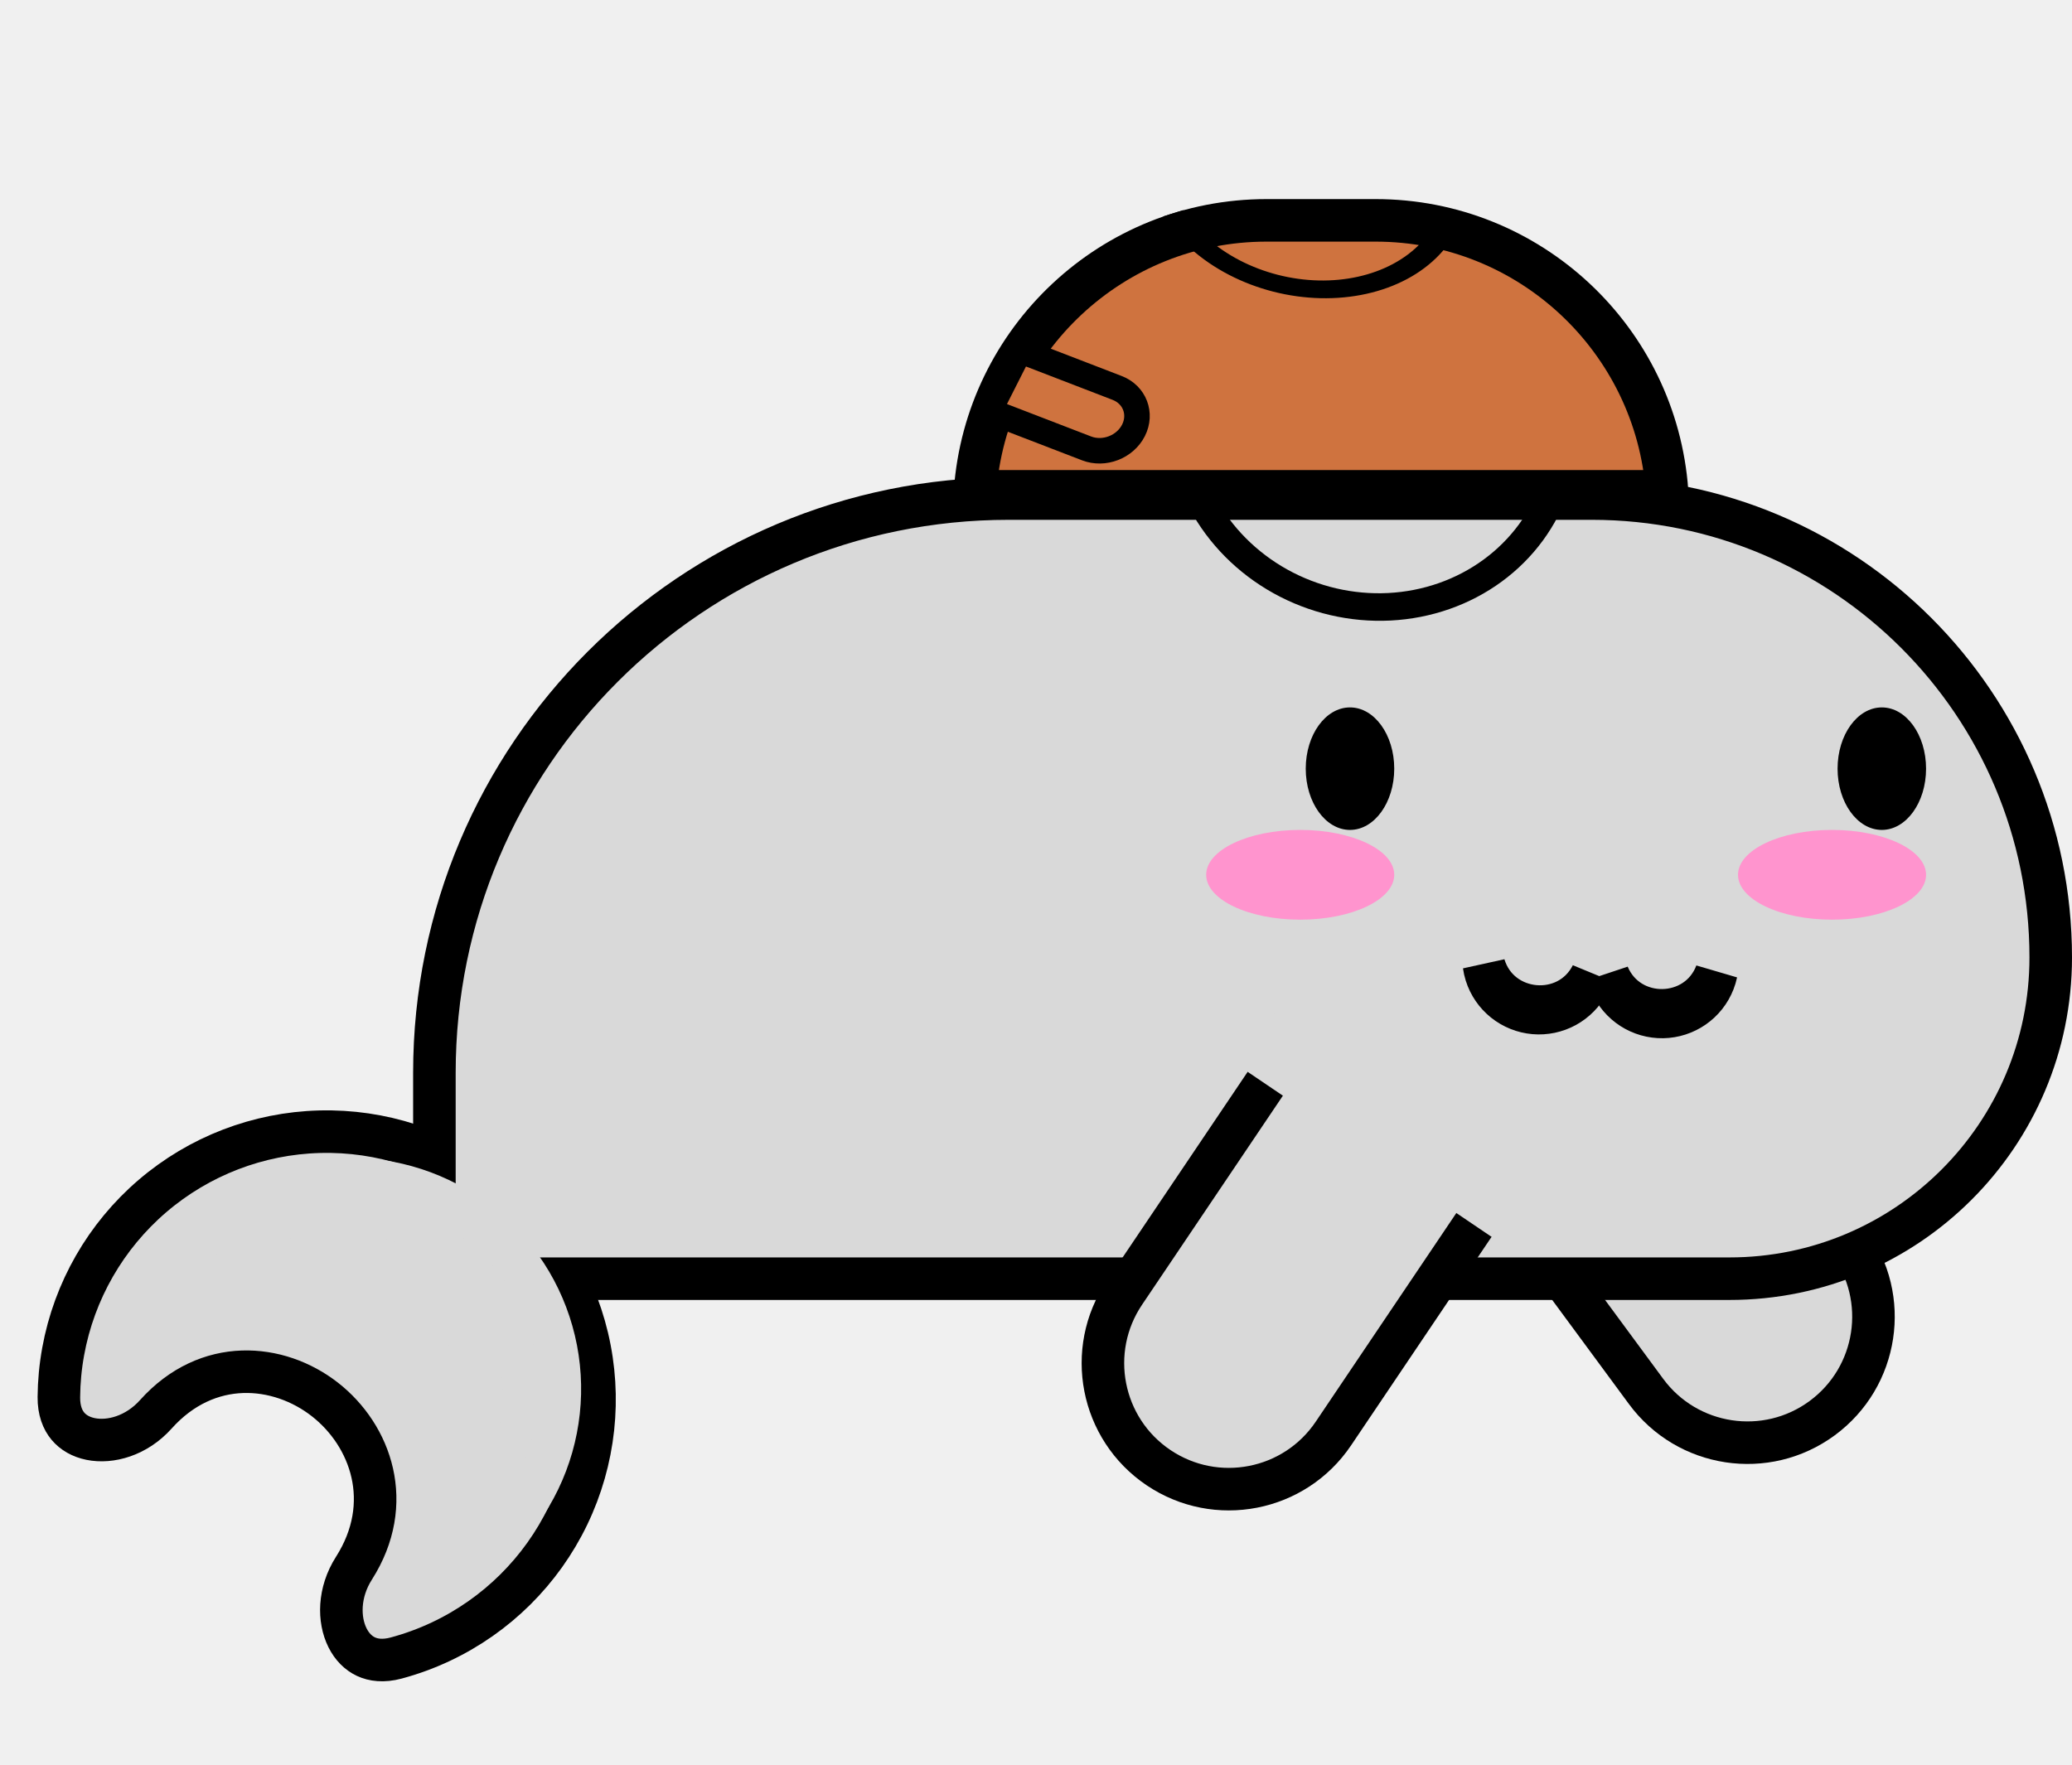
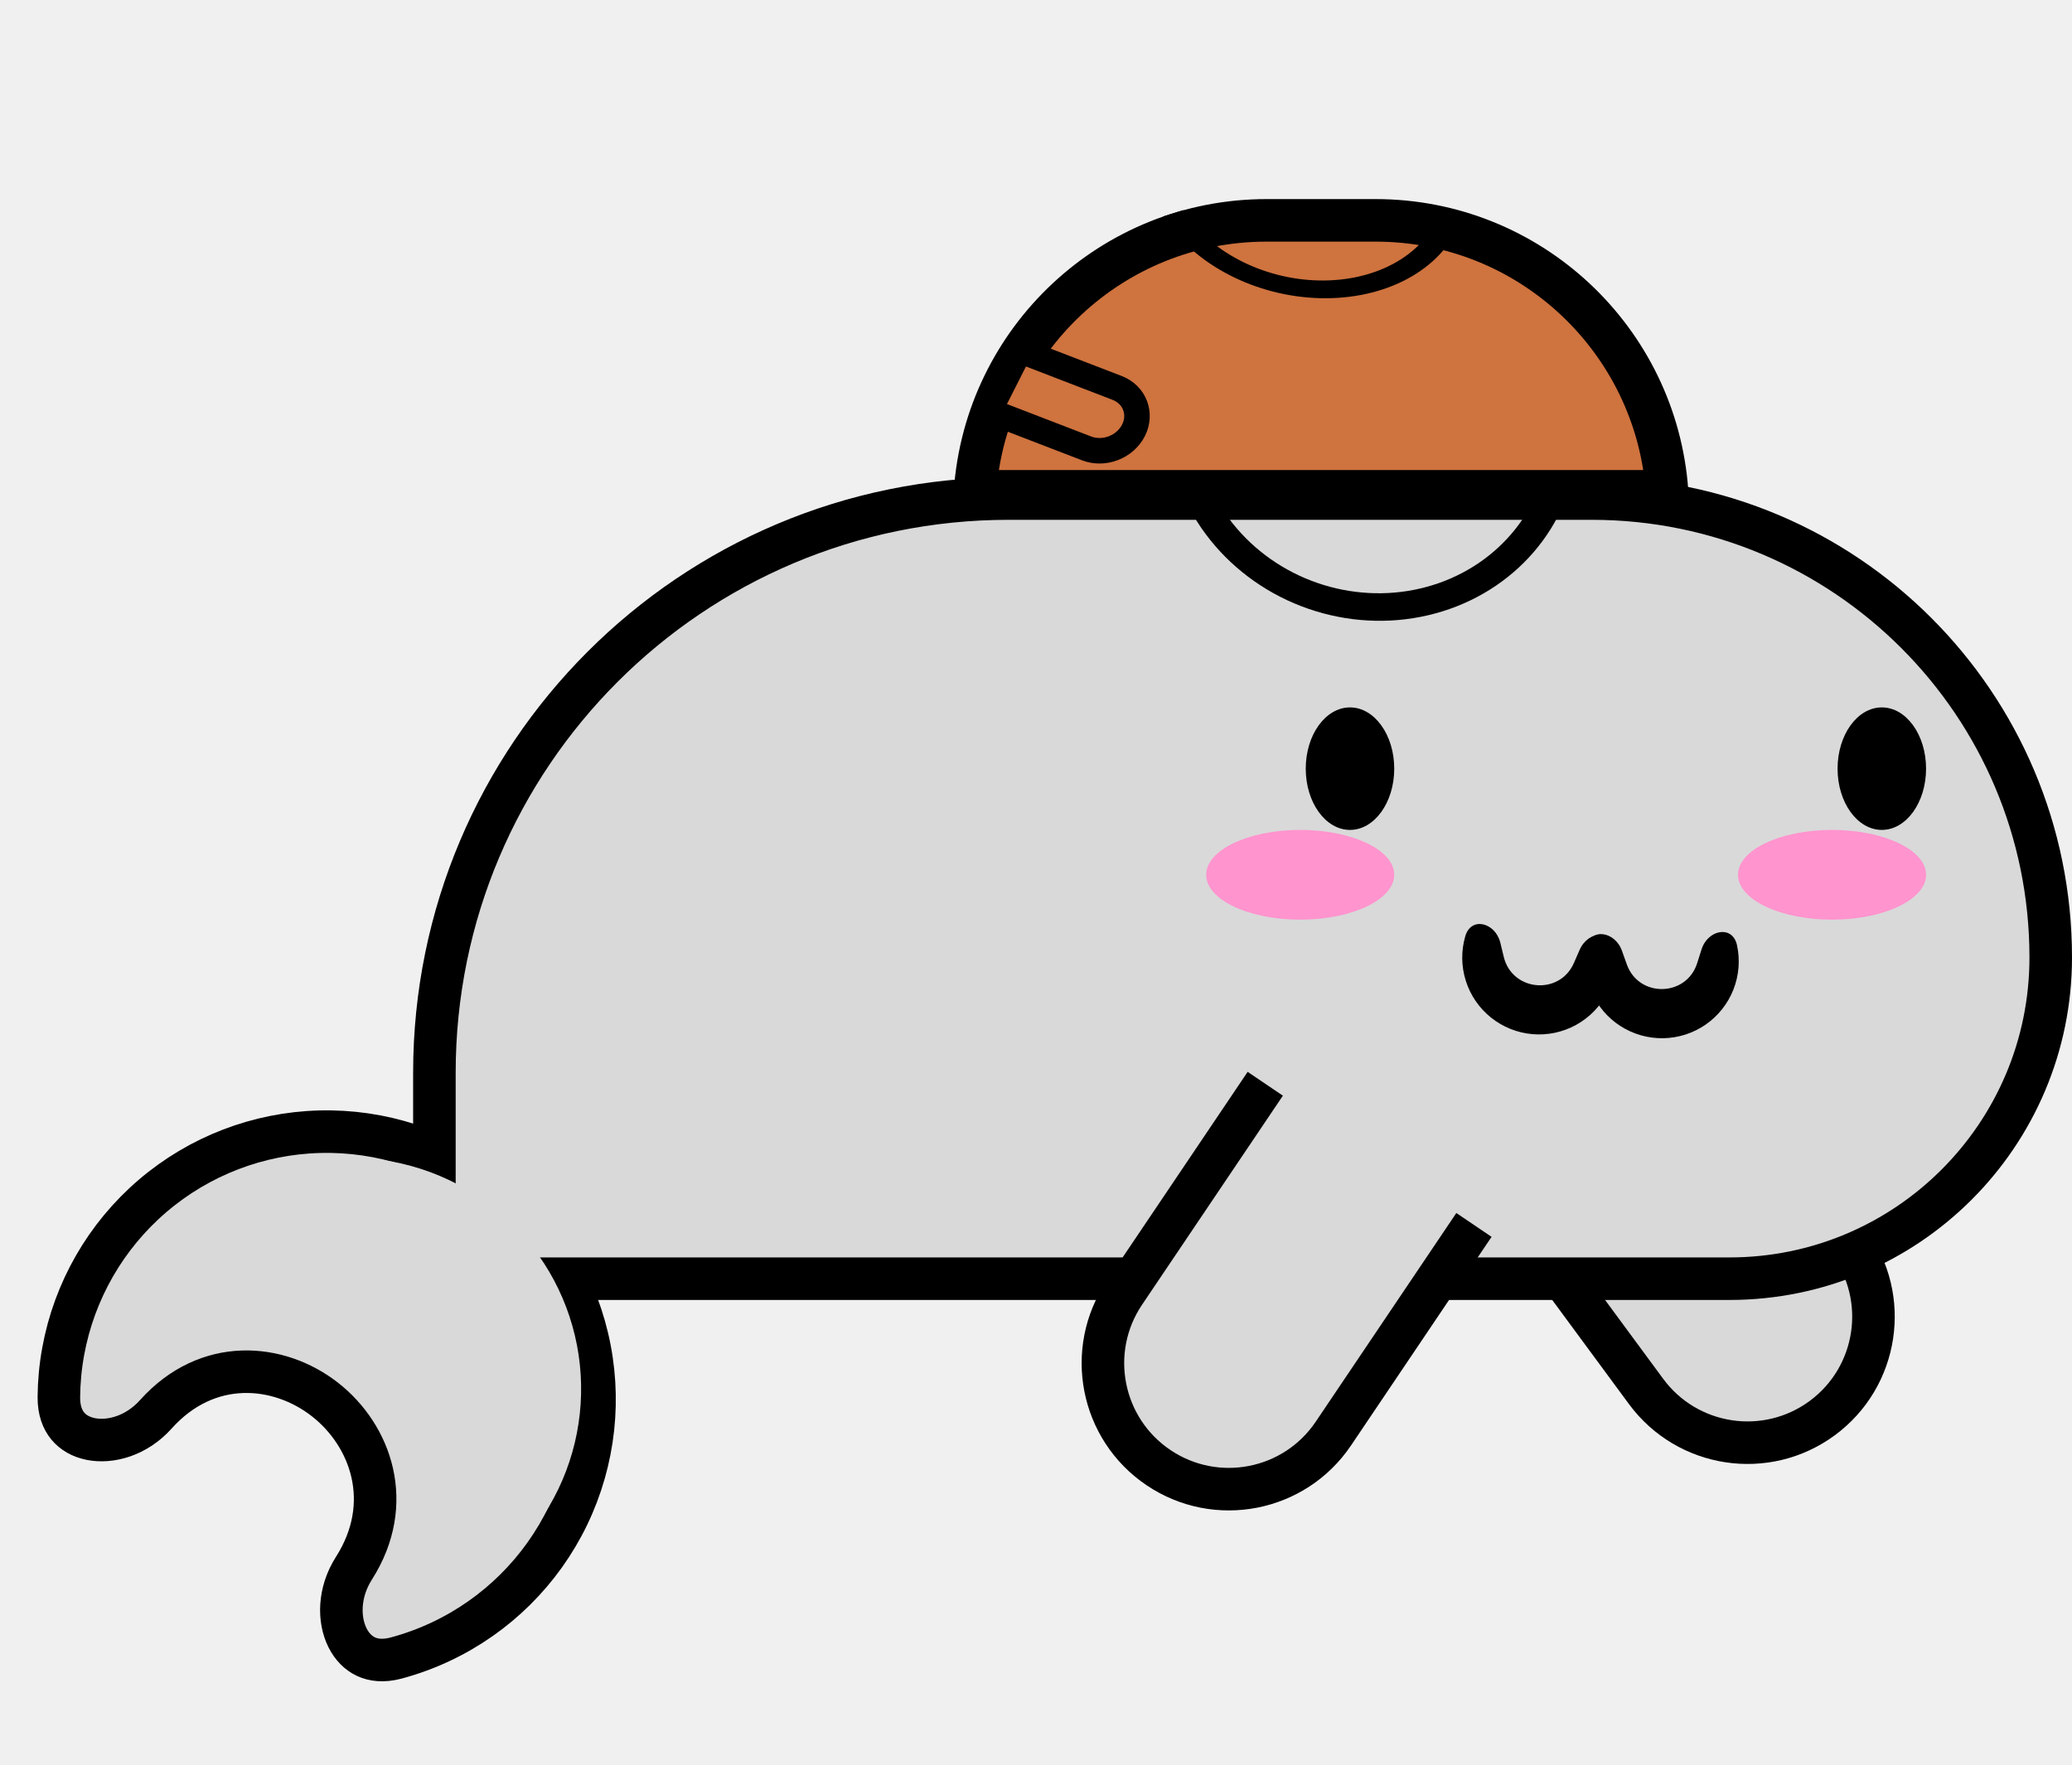
<svg xmlns="http://www.w3.org/2000/svg" width="4870" height="4148" viewBox="0 0 4870 4148" fill="none">
-   <path d="M366.213 3324.87C320.766 3375.58 259.252 3392.25 212.95 3382.82C190.172 3378.18 171.936 3367.54 159.487 3352.61C147.277 3337.96 138.082 3316.13 138.362 3284.26C138.676 3248.42 142.054 3212.47 148.559 3176.81C174.494 3034.64 248.552 2905.73 358.3 2811.71C468.047 2717.69 606.801 2664.29 751.264 2660.48C895.728 2656.67 1037.1 2702.68 1151.66 2790.78C1266.21 2878.88 1346.96 3003.72 1380.35 3144.32C1413.75 3284.92 1397.75 3432.73 1335.04 3562.93C1272.34 3693.13 1166.75 3797.8 1036 3859.35C1002.1 3875.31 967.041 3888.12 931.261 3897.74C900.728 3905.94 877.348 3902.58 860.004 3894.44C842.311 3886.13 827.248 3871.13 816.784 3850.18C795.512 3807.6 795.47 3743.76 831.888 3686.62C929.152 3534.04 872.049 3374.64 763.697 3289.94C655.108 3205.05 487.498 3189.52 366.213 3324.87Z" fill="#D9D9D9" stroke="black" stroke-width="100" />
+   <path d="M138.362 3284.26C138.676 3248.42 142.054 3212.47 148.559 3176.81C174.494 3034.64 248.552 2905.73 358.3 2811.71C468.047 2717.69 606.801 2664.29 751.264 2660.48C895.728 2656.67 1037.1 2702.68 1151.66 2790.78C1266.21 2878.88 1346.96 3003.72 1380.35 3144.32C1413.75 3284.92 1397.75 3432.73 1335.04 3562.93C1272.34 3693.13 1166.75 3797.8 1036 3859.35C1002.1 3875.31 967.041 3888.12 931.261 3897.74C900.728 3905.94 877.348 3902.58 860.004 3894.44C842.311 3886.13 827.248 3871.13 816.784 3850.18C795.512 3807.6 795.47 3743.76 831.888 3686.62C929.152 3534.04 872.049 3374.64 763.697 3289.94C655.108 3205.05 487.498 3189.52 366.213 3324.87C320.766 3375.58 259.252 3392.25 212.95 3382.82C190.172 3378.18 171.936 3367.54 159.487 3352.61C147.277 3337.96 138.082 3316.13 138.362 3284.26Z" fill="#D9D9D9" stroke="black" stroke-width="100" />
  <path d="M3479.91 2743.23L3956.64 2391.91L4345.63 2919.76C4442.65 3051.4 4414.57 3236.77 4282.93 3333.78C4151.28 3430.8 3965.92 3402.72 3868.9 3271.08L3479.91 2743.23Z" fill="#D9D9D9" stroke="black" stroke-width="100" />
-   <path d="M1021 2522C1021 1776.42 1625.42 1172 2371 1172H3741.13C4336.97 1172 4820 1655.03 4820 2250.87C4820 2667.92 4481.92 3006 4064.87 3006H1021V2522Z" fill="#D9D9D9" stroke="black" stroke-width="100" />
-   <mask id="path-4-inside-1_90_389" fill="white">
+   <path d="M2371 1172H3741.13C4336.97 1172 4820 1655.03 4820 2250.87C4820 2667.92 4481.92 3006 4064.87 3006H1021V2522C1021 1776.42 1625.42 1172 2371 1172Z" fill="#D9D9D9" stroke="black" stroke-width="100" />
+   <mask id="path-4-inside-1_39_415" fill="white">
    <path d="M3688.44 1150.78C3659.67 1237.09 3604.41 1312.41 3529.67 1367.23C3454.92 1422.05 3364.05 1453.9 3268.53 1458.76C3173.01 1463.61 3077.14 1441.25 2993.04 1394.5C2908.95 1347.75 2840.4 1278.71 2796.07 1196.12L2856.22 1168.2C2894.35 1239.24 2953.3 1298.61 3025.63 1338.82C3097.96 1379.03 3180.42 1398.27 3262.57 1394.09C3344.73 1389.92 3422.89 1362.52 3487.18 1315.37C3551.46 1268.23 3598.99 1203.44 3623.74 1129.21L3688.44 1150.78Z" />
  </mask>
-   <path d="M3688.44 1150.78C3659.67 1237.09 3604.41 1312.41 3529.67 1367.23C3454.92 1422.05 3364.05 1453.9 3268.53 1458.76C3173.01 1463.61 3077.14 1441.25 2993.04 1394.5C2908.95 1347.75 2840.4 1278.71 2796.07 1196.12L2856.22 1168.2C2894.35 1239.24 2953.3 1298.61 3025.63 1338.82C3097.96 1379.03 3180.42 1398.27 3262.57 1394.09C3344.73 1389.92 3422.89 1362.52 3487.18 1315.37C3551.46 1268.23 3598.99 1203.44 3623.74 1129.21L3688.44 1150.78Z" fill="#D9D9D9" stroke="black" stroke-width="200" mask="url(#path-4-inside-1_90_389)" />
+   <path d="M3688.44 1150.78C3659.67 1237.09 3604.41 1312.41 3529.67 1367.23C3454.92 1422.05 3364.05 1453.9 3268.53 1458.76C3173.01 1463.61 3077.14 1441.25 2993.04 1394.5C2908.95 1347.75 2840.4 1278.71 2796.07 1196.12L2856.22 1168.2C2894.35 1239.24 2953.3 1298.61 3025.63 1338.82C3097.96 1379.03 3180.42 1398.27 3262.57 1394.09C3344.73 1389.92 3422.89 1362.52 3487.18 1315.37C3551.46 1268.23 3598.99 1203.44 3623.74 1129.21L3688.44 1150.78Z" fill="#D9D9D9" stroke="black" stroke-width="200" mask="url(#path-4-inside-1_39_415)" />
  <path d="M3009.14 2495.4L3500.3 2826.25L3133.99 3370.07C3042.63 3505.7 2858.61 3541.59 2722.98 3450.23C2587.35 3358.87 2551.47 3174.86 2642.83 3039.23L3009.14 2495.4Z" fill="#D9D9D9" stroke="black" stroke-width="100" />
-   <path d="M2291.79 1155C2317.4 798.934 2614.39 518.02 2976.98 518.02H3233.02C3595.61 518.02 3892.6 798.934 3918.21 1155H2291.79Z" fill="#CF733F" stroke="black" stroke-width="100" />
-   <mask id="path-7-inside-2_90_389" fill="white">
+   <path d="M2976.98 518.02H3233.02C3595.61 518.02 3892.6 798.934 3918.21 1155H2291.79C2317.4 798.934 2614.39 518.02 2976.98 518.02Z" fill="#CF733F" stroke="black" stroke-width="100" />
+   <mask id="path-7-inside-2_39_415" fill="white">
    <path d="M3431.35 525.377C3408.97 579.133 3365.88 624.509 3307.52 655.768C3249.17 687.027 3178.17 702.764 3103.52 700.99C3028.86 699.215 2953.9 680.009 2888.1 645.8C2822.31 611.591 2768.64 563.915 2733.88 508.801L2780.86 494.01C2810.76 541.413 2856.92 582.418 2913.5 611.841C2970.09 641.264 3034.57 657.783 3098.78 659.309C3162.99 660.835 3224.05 647.3 3274.24 620.415C3324.43 593.53 3361.5 554.502 3380.75 508.267L3431.35 525.377Z" />
  </mask>
-   <path d="M3431.35 525.377C3408.97 579.133 3365.88 624.509 3307.52 655.768C3249.17 687.027 3178.17 702.764 3103.52 700.99C3028.86 699.215 2953.9 680.009 2888.1 645.8C2822.31 611.591 2768.64 563.915 2733.88 508.801L2780.86 494.01C2810.76 541.413 2856.92 582.418 2913.5 611.841C2970.09 641.264 3034.57 657.783 3098.78 659.309C3162.99 660.835 3224.05 647.3 3274.24 620.415C3324.43 593.53 3361.5 554.502 3380.75 508.267L3431.35 525.377Z" fill="#D9D9D9" stroke="black" stroke-width="200" mask="url(#path-7-inside-2_90_389)" />
+   <path d="M3431.35 525.377C3408.97 579.133 3365.88 624.509 3307.52 655.768C3249.17 687.027 3178.17 702.764 3103.52 700.99C3028.86 699.215 2953.9 680.009 2888.1 645.8C2822.31 611.591 2768.64 563.915 2733.88 508.801L2780.86 494.01C2810.76 541.413 2856.92 582.418 2913.5 611.841C2970.09 641.264 3034.57 657.783 3098.78 659.309C3162.99 660.835 3224.05 647.3 3274.24 620.415C3324.43 593.53 3361.5 554.502 3380.75 508.267L3431.35 525.377Z" fill="#D9D9D9" stroke="black" stroke-width="200" mask="url(#path-7-inside-2_39_415)" />
  <path d="M2325.01 965.924L2396.91 823.803L2625.77 911.992C2666.81 927.806 2683.98 972.441 2664.13 1011.69C2644.27 1050.93 2594.91 1069.93 2553.87 1054.11L2325.01 965.924Z" fill="#CF733F" stroke="black" stroke-width="60" />
  <ellipse cx="4423" cy="1807" rx="104" ry="144" fill="black" />
  <ellipse cx="3173" cy="1807" rx="104" ry="144" fill="black" />
-   <path d="M3488.07 2269.48C3523.56 2387.02 3686.03 2401.24 3741.4 2291.64C3739.18 2298.47 3736.39 2305.13 3733.05 2311.55C3721.13 2334.45 3702.69 2353.29 3680.06 2365.71C3657.43 2378.12 3631.63 2383.55 3605.92 2381.3C3580.21 2379.05 3555.74 2369.22 3535.61 2353.07C3515.48 2336.91 3500.6 2315.15 3492.83 2290.54C3490.66 2283.63 3489.07 2276.58 3488.07 2269.48Z" fill="#D9D9D9" stroke="black" stroke-width="100" />
-   <path d="M3779.61 2291.82C3827.2 2405.02 3990.27 2402.16 4033.87 2287.37C4032.38 2294.39 4030.3 2301.31 4027.65 2308.05C4018.19 2332.07 4001.82 2352.74 3980.62 2367.45C3959.41 2382.16 3934.32 2390.26 3908.51 2390.71C3882.7 2391.16 3857.34 2383.95 3835.63 2369.99C3813.93 2356.03 3796.85 2335.94 3786.55 2312.27C3783.66 2305.63 3781.35 2298.79 3779.61 2291.82Z" fill="#D9D9D9" stroke="black" stroke-width="100" />
+   <path d="M3712.9 2232.66C3732.54 2187.82 3791.39 2182.99 3796.72 2231.64V2231.64C3800.61 2267.13 3793.88 2302.97 3777.4 2334.64C3760.92 2366.31 3735.41 2392.37 3704.11 2409.54C3672.81 2426.71 3637.13 2434.22 3601.56 2431.11C3566 2428 3532.16 2414.41 3504.32 2392.06C3476.47 2369.72 3455.88 2339.62 3445.15 2305.57C3434.41 2271.53 3434.02 2235.06 3444.01 2200.79V2200.79C3457.7 2153.79 3514.82 2168.77 3526.38 2216.34L3534.46 2249.61C3554.18 2330.76 3665.65 2340.51 3699.16 2264.02L3712.9 2232.66Z" fill="black" />
+   <path d="M3999.36 2231.69C4014.21 2185.05 4072.23 2174.09 4082.61 2221.92V2221.92C4090.19 2256.81 4087.25 2293.16 4074.17 2326.37C4061.09 2359.59 4038.45 2388.18 4009.12 2408.53C3979.79 2428.88 3945.08 2440.08 3909.39 2440.7C3873.69 2441.32 3838.61 2431.35 3808.59 2412.04C3778.56 2392.73 3754.94 2364.95 3740.7 2332.21C3726.46 2299.47 3722.25 2263.25 3728.61 2228.12V2228.12C3737.31 2179.95 3795.68 2188.88 3812.15 2234.97L3823.67 2267.22C3851.77 2345.85 3963.65 2343.9 3988.98 2264.32L3999.36 2231.69Z" fill="black" />
  <ellipse cx="3056" cy="2056.5" rx="221" ry="105.5" fill="#FF94CE" />
  <ellipse cx="4306" cy="2056.5" rx="221" ry="105.5" fill="#FF94CE" />
  <rect x="3641.71" y="2769.47" width="190.609" height="752.087" transform="rotate(124.083 3641.71 2769.47)" fill="#D9D9D9" />
-   <path d="M401.684 3164.38C376.274 3184.52 339.256 3188.91 310.873 3179.21C297.224 3174.54 288.568 3167.62 284.038 3161.16C280.146 3155.6 277.406 3147.9 279.68 3135.44C288.176 3088.86 315.616 3049.6 357.012 3009.91C377.688 2990.09 400.866 2971.07 425.708 2951.29C430.888 2947.17 436.17 2942.99 441.515 2938.76C461.226 2923.17 481.784 2906.91 501.137 2890.33C587.192 2816.6 695.99 2774.74 809.266 2771.75C922.542 2768.76 1033.4 2804.83 1123.22 2873.92C1213.04 2943 1276.36 3040.88 1302.54 3151.13C1328.73 3261.38 1316.18 3377.28 1267.02 3479.37C1217.85 3581.47 1135.06 3663.54 1032.53 3711.8C1027.69 3714.08 1024.75 3714.48 1023.5 3714.53C1022.38 3714.58 1021.88 3714.41 1021.5 3714.24C1020.54 3713.83 1016.24 3711.31 1011.65 3702.01C1001.99 3682.45 999.911 3649.91 1011.84 3622.62L1101.6 3417.38C1241.94 3096.48 859.295 2801.69 584.809 3019.24L401.684 3164.38Z" fill="#D9D9D9" stroke="#D9D9D9" stroke-width="100" />
+   <path d="M279.68 3135.44C288.176 3088.86 315.616 3049.6 357.012 3009.91C377.688 2990.09 400.866 2971.07 425.708 2951.29C430.888 2947.17 436.17 2942.99 441.514 2938.76C461.226 2923.17 481.784 2906.91 501.137 2890.33C587.192 2816.6 695.99 2774.74 809.266 2771.75C922.542 2768.76 1033.4 2804.84 1123.22 2873.92C1213.04 2943 1276.36 3040.88 1302.54 3151.13C1328.73 3261.38 1316.18 3377.28 1267.02 3479.37C1217.85 3581.47 1135.06 3663.54 1032.53 3711.8C1027.69 3714.08 1024.75 3714.48 1023.5 3714.53C1022.38 3714.58 1021.88 3714.41 1021.5 3714.24C1020.54 3713.83 1016.24 3711.31 1011.65 3702.01C1001.99 3682.45 999.911 3649.91 1011.84 3622.62L1101.6 3417.38C1241.94 3096.48 859.295 2801.69 584.809 3019.24L401.684 3164.38C376.274 3184.52 339.256 3188.91 310.873 3179.21C297.224 3174.54 288.568 3167.62 284.038 3161.16C280.146 3155.6 277.406 3147.9 279.68 3135.44Z" fill="#D9D9D9" stroke="#D9D9D9" stroke-width="100" />
</svg>
